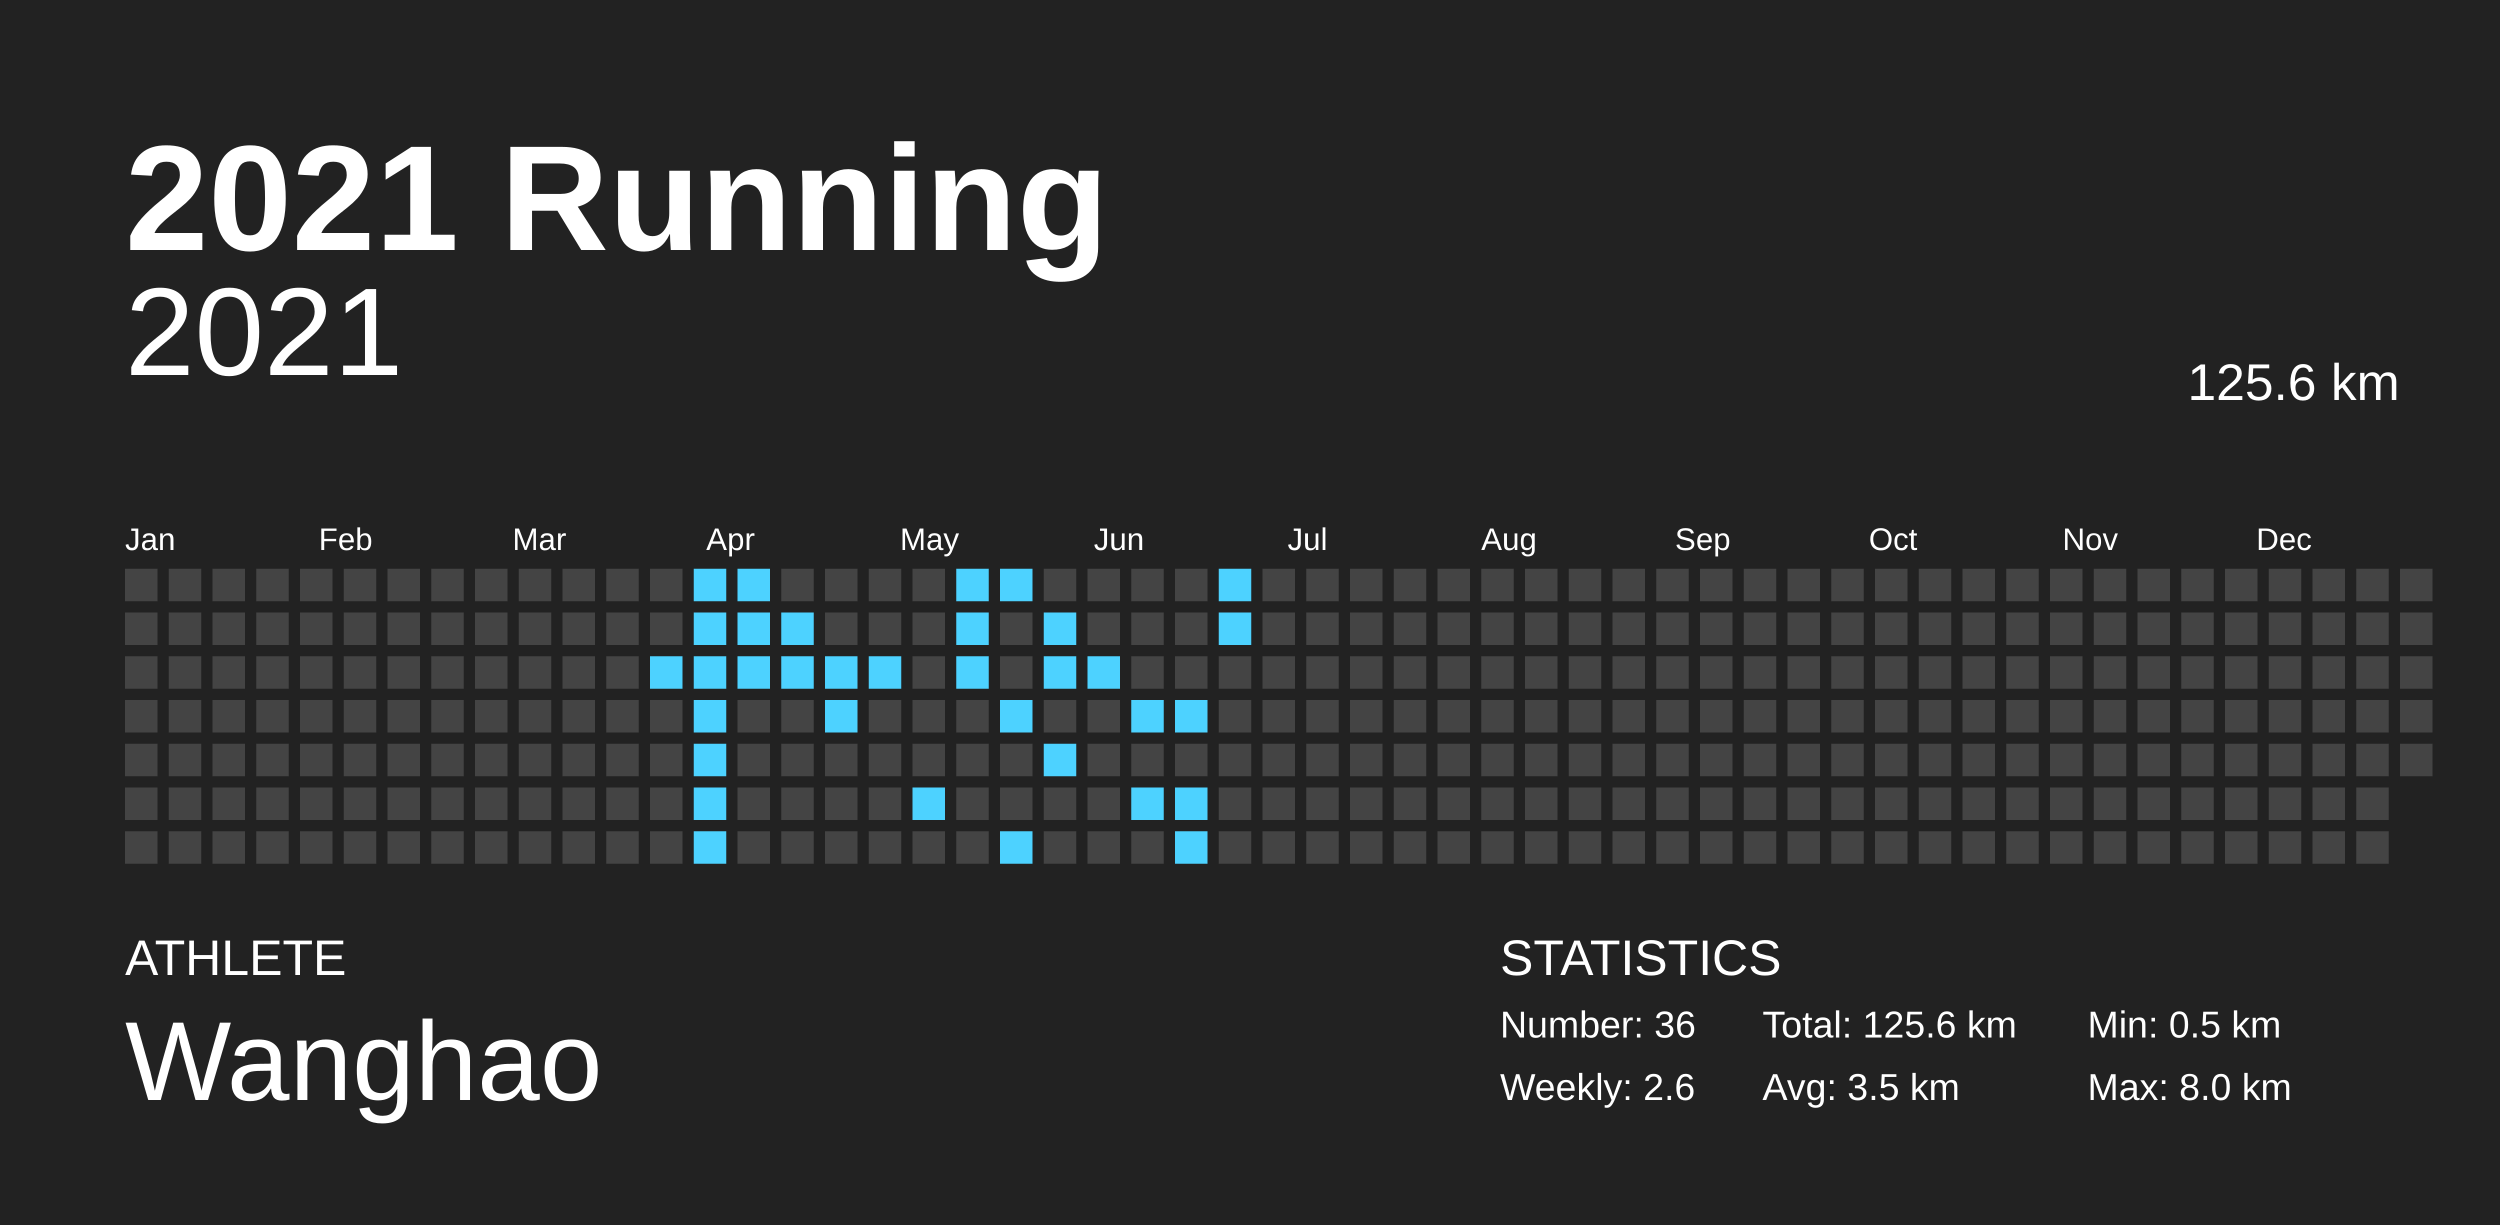
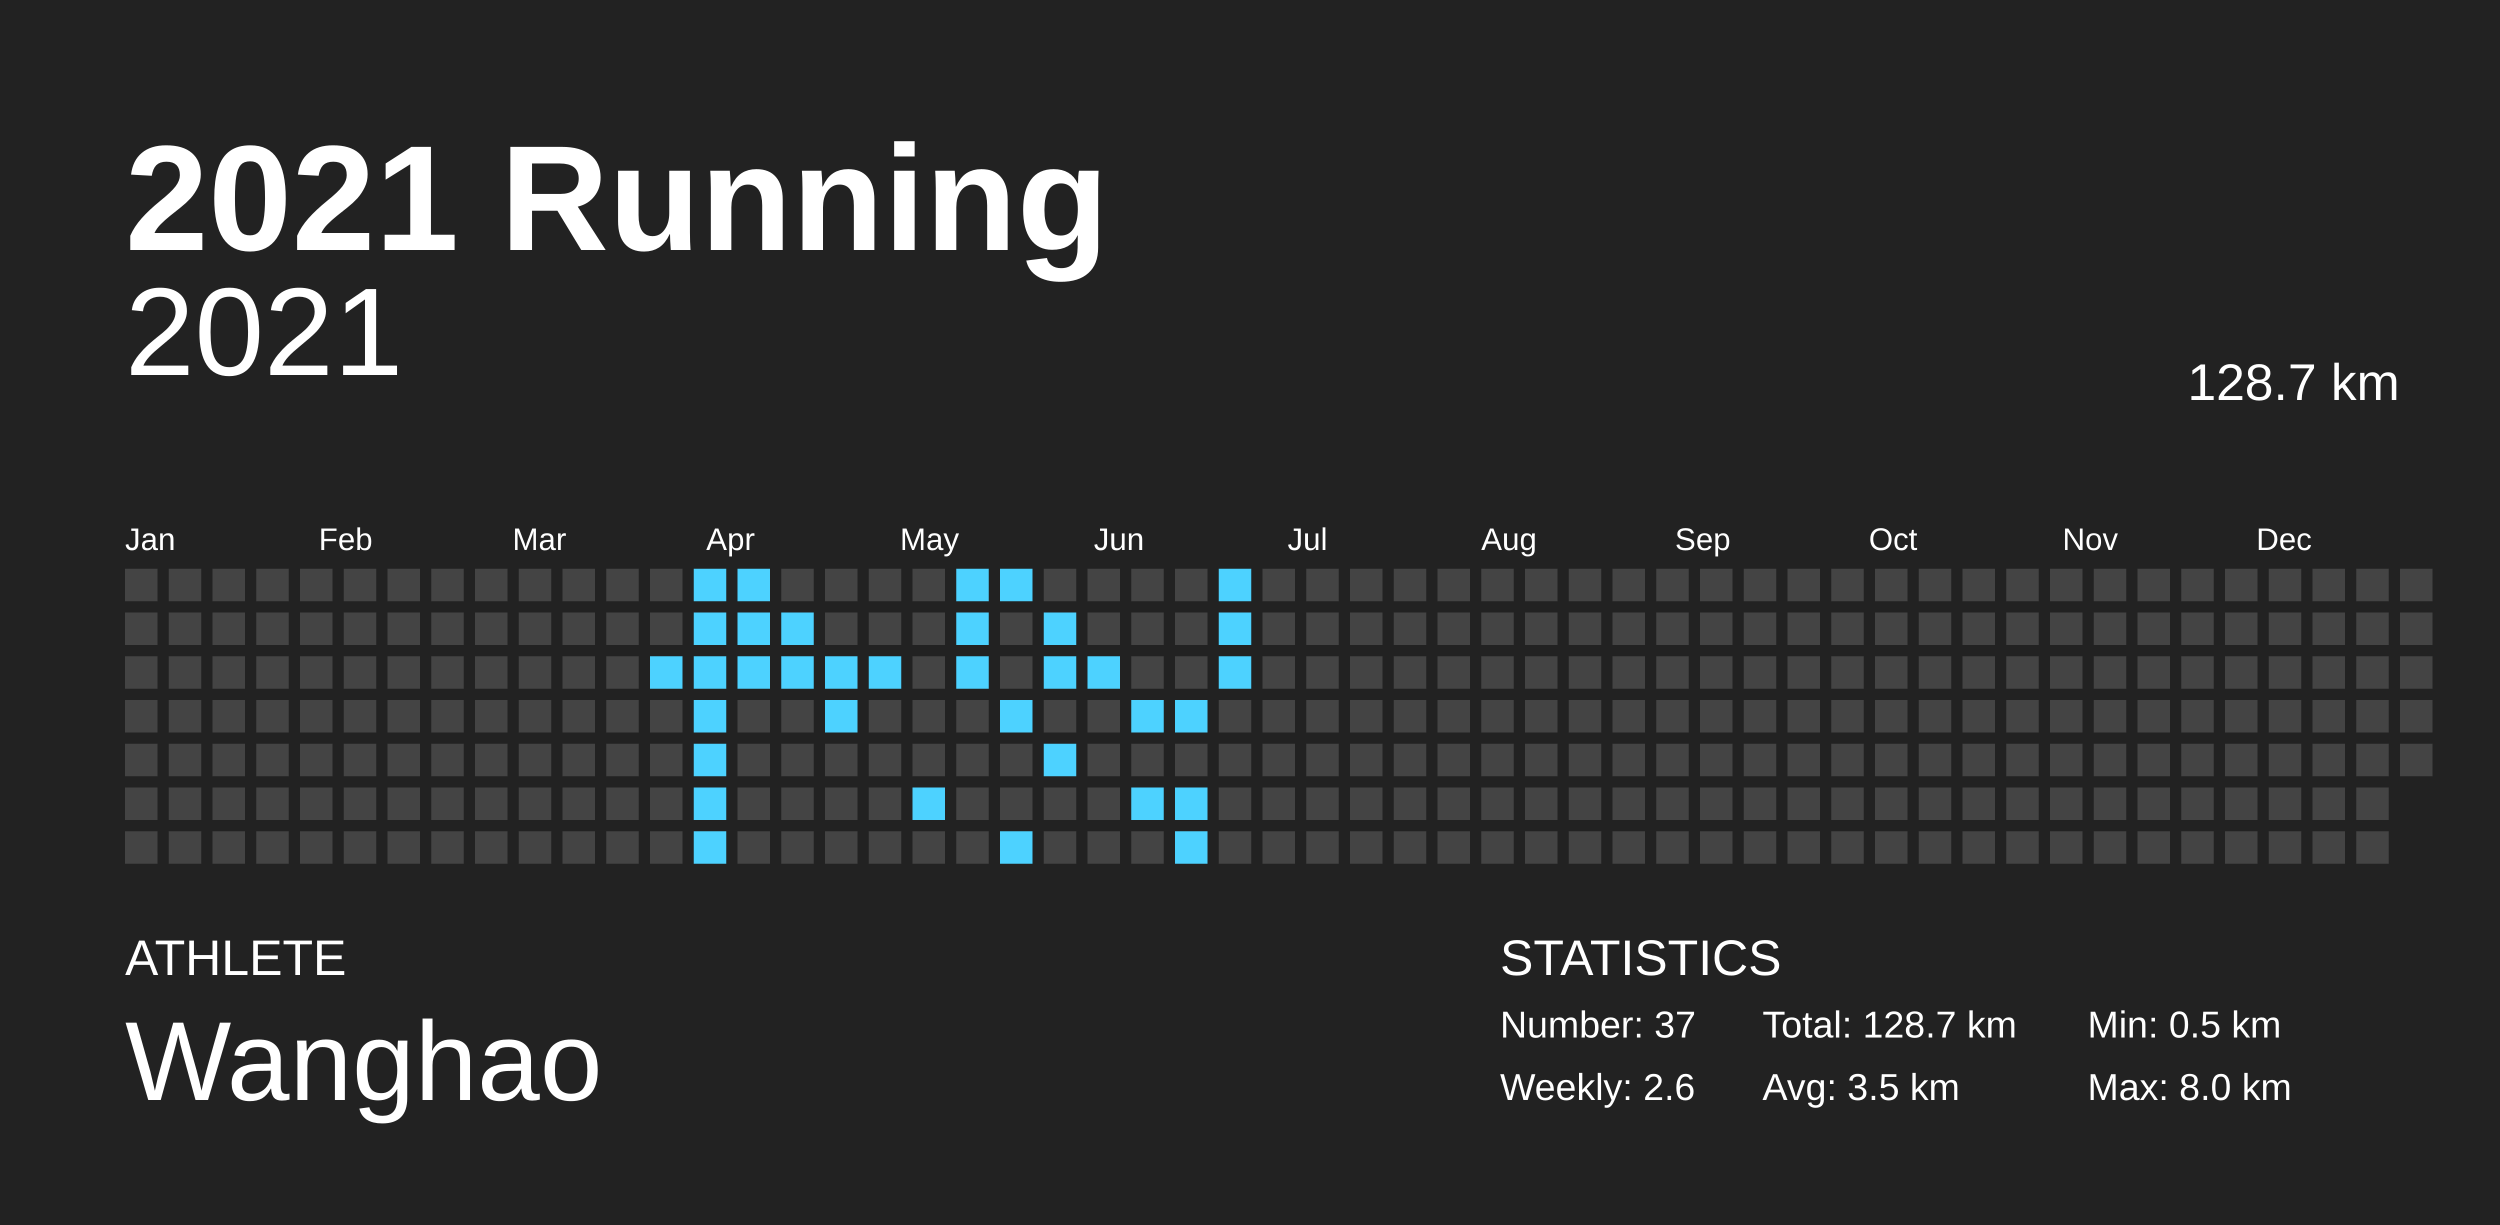
<svg xmlns="http://www.w3.org/2000/svg" baseProfile="full" height="98mm" version="1.1" viewBox="0,0,200,98" width="200mm">
  <defs />
  <rect fill="#222222" height="98" width="200" x="0" y="0" />
  <text fill="#FFFFFF" style="font-size:12px; font-family:Arial; font-weight:bold;" x="10" y="20">2021 Running</text>
  <text fill="#FFFFFF" style="font-size:4px; font-family:Arial" x="10" y="78">ATHLETE</text>
  <text fill="#FFFFFF" style="font-size:9px; font-family:Arial" x="10" y="88">Wanghao</text>
  <text fill="#FFFFFF" style="font-size:4px; font-family:Arial" x="120" y="78">STATISTICS</text>
-   <text fill="#FFFFFF" style="font-size:3px; font-family:Arial" x="120" y="83">Number: 36</text>
+   <text fill="#FFFFFF" style="font-size:3px; font-family:Arial" x="120" y="83">Number: 37</text>
  <text fill="#FFFFFF" style="font-size:3px; font-family:Arial" x="120" y="88">Weekly: 2.6</text>
-   <text fill="#FFFFFF" style="font-size:3px; font-family:Arial" x="141" y="83">Total: 125.6 km</text>
+   <text fill="#FFFFFF" style="font-size:3px; font-family:Arial" x="141" y="83">Total: 128.7 km</text>
  <text fill="#FFFFFF" style="font-size:3px; font-family:Arial" x="141" y="88">Avg: 3.5 km</text>
  <text fill="#FFFFFF" style="font-size:3px; font-family:Arial" x="167" y="83">Min: 0.5 km</text>
  <text fill="#FFFFFF" style="font-size:3px; font-family:Arial" x="167" y="88">Max: 8.0 km</text>
  <text alignment-baseline="hanging" fill="#FFFFFF" style="font-size:10.0px; font-family:Arial;" x="10" y="30">2021</text>
-   <text alignment-baseline="hanging" fill="#FFFFFF" style="font-size:4.125px; font-family:Arial;" x="175" y="32">125.6 km</text>
+   <text alignment-baseline="hanging" fill="#FFFFFF" style="font-size:4.125px; font-family:Arial;" x="175" y="32">128.7 km</text>
  <text fill="#FFFFFF" style="font-size:2.5px; font-family:Arial" x="10.0" y="44">Jan</text>
  <text fill="#FFFFFF" style="font-size:2.5px; font-family:Arial" x="25.5" y="44">Feb</text>
  <text fill="#FFFFFF" style="font-size:2.5px; font-family:Arial" x="41.0" y="44">Mar</text>
  <text fill="#FFFFFF" style="font-size:2.5px; font-family:Arial" x="56.5" y="44">Apr</text>
  <text fill="#FFFFFF" style="font-size:2.5px; font-family:Arial" x="72.0" y="44">May</text>
  <text fill="#FFFFFF" style="font-size:2.5px; font-family:Arial" x="87.5" y="44">Jun</text>
  <text fill="#FFFFFF" style="font-size:2.5px; font-family:Arial" x="103.0" y="44">Jul</text>
  <text fill="#FFFFFF" style="font-size:2.5px; font-family:Arial" x="118.5" y="44">Aug</text>
  <text fill="#FFFFFF" style="font-size:2.5px; font-family:Arial" x="134.0" y="44">Sep</text>
  <text fill="#FFFFFF" style="font-size:2.5px; font-family:Arial" x="149.5" y="44">Oct</text>
  <text fill="#FFFFFF" style="font-size:2.5px; font-family:Arial" x="165.0" y="44">Nov</text>
  <text fill="#FFFFFF" style="font-size:2.5px; font-family:Arial" x="180.5" y="44">Dec</text>
  <rect fill="#444444" height="2.6" width="2.6" x="10.0" y="45.5" />
  <rect fill="#444444" height="2.6" width="2.6" x="10.0" y="49.0" />
  <rect fill="#444444" height="2.6" width="2.6" x="10.0" y="52.5" />
  <rect fill="#444444" height="2.6" width="2.6" x="10.0" y="56.0" />
  <rect fill="#444444" height="2.6" width="2.6" x="10.0" y="59.5" />
  <rect fill="#444444" height="2.6" width="2.6" x="10.0" y="63.0" />
  <rect fill="#444444" height="2.6" width="2.6" x="10.0" y="66.5" />
  <rect fill="#444444" height="2.6" width="2.6" x="13.5" y="45.5" />
  <rect fill="#444444" height="2.6" width="2.6" x="13.5" y="49.0" />
  <rect fill="#444444" height="2.6" width="2.6" x="13.5" y="52.5" />
  <rect fill="#444444" height="2.6" width="2.6" x="13.5" y="56.0" />
  <rect fill="#444444" height="2.6" width="2.6" x="13.5" y="59.5" />
  <rect fill="#444444" height="2.6" width="2.6" x="13.5" y="63.0" />
  <rect fill="#444444" height="2.6" width="2.6" x="13.5" y="66.5" />
  <rect fill="#444444" height="2.6" width="2.6" x="17.0" y="45.5" />
  <rect fill="#444444" height="2.6" width="2.6" x="17.0" y="49.0" />
  <rect fill="#444444" height="2.6" width="2.6" x="17.0" y="52.5" />
  <rect fill="#444444" height="2.6" width="2.6" x="17.0" y="56.0" />
  <rect fill="#444444" height="2.6" width="2.6" x="17.0" y="59.5" />
  <rect fill="#444444" height="2.6" width="2.6" x="17.0" y="63.0" />
  <rect fill="#444444" height="2.6" width="2.6" x="17.0" y="66.5" />
  <rect fill="#444444" height="2.6" width="2.6" x="20.5" y="45.5" />
  <rect fill="#444444" height="2.6" width="2.6" x="20.5" y="49.0" />
  <rect fill="#444444" height="2.6" width="2.6" x="20.5" y="52.5" />
  <rect fill="#444444" height="2.6" width="2.6" x="20.5" y="56.0" />
  <rect fill="#444444" height="2.6" width="2.6" x="20.5" y="59.5" />
  <rect fill="#444444" height="2.6" width="2.6" x="20.5" y="63.0" />
  <rect fill="#444444" height="2.6" width="2.6" x="20.5" y="66.5" />
  <rect fill="#444444" height="2.6" width="2.6" x="24.0" y="45.5" />
  <rect fill="#444444" height="2.6" width="2.6" x="24.0" y="49.0" />
  <rect fill="#444444" height="2.6" width="2.6" x="24.0" y="52.5" />
  <rect fill="#444444" height="2.6" width="2.6" x="24.0" y="56.0" />
  <rect fill="#444444" height="2.6" width="2.6" x="24.0" y="59.5" />
  <rect fill="#444444" height="2.6" width="2.6" x="24.0" y="63.0" />
  <rect fill="#444444" height="2.6" width="2.6" x="24.0" y="66.5" />
  <rect fill="#444444" height="2.6" width="2.6" x="27.5" y="45.5" />
  <rect fill="#444444" height="2.6" width="2.6" x="27.5" y="49.0" />
  <rect fill="#444444" height="2.6" width="2.6" x="27.5" y="52.5" />
  <rect fill="#444444" height="2.6" width="2.6" x="27.5" y="56.0" />
  <rect fill="#444444" height="2.6" width="2.6" x="27.5" y="59.5" />
  <rect fill="#444444" height="2.6" width="2.6" x="27.5" y="63.0" />
  <rect fill="#444444" height="2.6" width="2.6" x="27.5" y="66.5" />
  <rect fill="#444444" height="2.6" width="2.6" x="31.0" y="45.5" />
  <rect fill="#444444" height="2.6" width="2.6" x="31.0" y="49.0" />
  <rect fill="#444444" height="2.6" width="2.6" x="31.0" y="52.5" />
  <rect fill="#444444" height="2.6" width="2.6" x="31.0" y="56.0" />
  <rect fill="#444444" height="2.6" width="2.6" x="31.0" y="59.5" />
  <rect fill="#444444" height="2.6" width="2.6" x="31.0" y="63.0" />
  <rect fill="#444444" height="2.6" width="2.6" x="31.0" y="66.5" />
  <rect fill="#444444" height="2.6" width="2.6" x="34.5" y="45.5" />
  <rect fill="#444444" height="2.6" width="2.6" x="34.5" y="49.0" />
  <rect fill="#444444" height="2.6" width="2.6" x="34.5" y="52.5" />
  <rect fill="#444444" height="2.6" width="2.6" x="34.5" y="56.0" />
  <rect fill="#444444" height="2.6" width="2.6" x="34.5" y="59.5" />
  <rect fill="#444444" height="2.6" width="2.6" x="34.5" y="63.0" />
  <rect fill="#444444" height="2.6" width="2.6" x="34.5" y="66.5" />
  <rect fill="#444444" height="2.6" width="2.6" x="38.0" y="45.5" />
  <rect fill="#444444" height="2.6" width="2.6" x="38.0" y="49.0" />
  <rect fill="#444444" height="2.6" width="2.6" x="38.0" y="52.5" />
  <rect fill="#444444" height="2.6" width="2.6" x="38.0" y="56.0" />
  <rect fill="#444444" height="2.6" width="2.6" x="38.0" y="59.5" />
  <rect fill="#444444" height="2.6" width="2.6" x="38.0" y="63.0" />
  <rect fill="#444444" height="2.6" width="2.6" x="38.0" y="66.5" />
  <rect fill="#444444" height="2.6" width="2.6" x="41.5" y="45.5" />
  <rect fill="#444444" height="2.6" width="2.6" x="41.5" y="49.0" />
  <rect fill="#444444" height="2.6" width="2.6" x="41.5" y="52.5" />
  <rect fill="#444444" height="2.6" width="2.6" x="41.5" y="56.0" />
  <rect fill="#444444" height="2.6" width="2.6" x="41.5" y="59.5" />
  <rect fill="#444444" height="2.6" width="2.6" x="41.5" y="63.0" />
  <rect fill="#444444" height="2.6" width="2.6" x="41.5" y="66.5" />
  <rect fill="#444444" height="2.6" width="2.6" x="45.0" y="45.5" />
  <rect fill="#444444" height="2.6" width="2.6" x="45.0" y="49.0" />
  <rect fill="#444444" height="2.6" width="2.6" x="45.0" y="52.5" />
  <rect fill="#444444" height="2.6" width="2.6" x="45.0" y="56.0" />
  <rect fill="#444444" height="2.6" width="2.6" x="45.0" y="59.5" />
  <rect fill="#444444" height="2.6" width="2.6" x="45.0" y="63.0" />
  <rect fill="#444444" height="2.6" width="2.6" x="45.0" y="66.5" />
  <rect fill="#444444" height="2.6" width="2.6" x="48.5" y="45.5" />
  <rect fill="#444444" height="2.6" width="2.6" x="48.5" y="49.0" />
  <rect fill="#444444" height="2.6" width="2.6" x="48.5" y="52.5" />
  <rect fill="#444444" height="2.6" width="2.6" x="48.5" y="56.0" />
  <rect fill="#444444" height="2.6" width="2.6" x="48.5" y="59.5" />
  <rect fill="#444444" height="2.6" width="2.6" x="48.5" y="63.0" />
  <rect fill="#444444" height="2.6" width="2.6" x="48.5" y="66.5" />
  <rect fill="#444444" height="2.6" width="2.6" x="52.0" y="45.5" />
  <rect fill="#444444" height="2.6" width="2.6" x="52.0" y="49.0" />
  <rect fill="#4dd2ff" height="2.6" width="2.6" x="52.0" y="52.5" />
  <rect fill="#444444" height="2.6" width="2.6" x="52.0" y="56.0" />
  <rect fill="#444444" height="2.6" width="2.6" x="52.0" y="59.5" />
  <rect fill="#444444" height="2.6" width="2.6" x="52.0" y="63.0" />
  <rect fill="#444444" height="2.6" width="2.6" x="52.0" y="66.5" />
  <rect fill="#4dd2ff" height="2.6" width="2.6" x="55.5" y="45.5" />
  <rect fill="#4dd2ff" height="2.6" width="2.6" x="55.5" y="49.0" />
  <rect fill="#4dd2ff" height="2.6" width="2.6" x="55.5" y="52.5" />
  <rect fill="#4dd2ff" height="2.6" width="2.6" x="55.5" y="56.0" />
  <rect fill="#4dd2ff" height="2.6" width="2.6" x="55.5" y="59.5" />
  <rect fill="#4dd2ff" height="2.6" width="2.6" x="55.5" y="63.0" />
  <rect fill="#4dd2ff" height="2.6" width="2.6" x="55.5" y="66.5" />
  <rect fill="#4dd2ff" height="2.6" width="2.6" x="59.0" y="45.5" />
  <rect fill="#4dd2ff" height="2.6" width="2.6" x="59.0" y="49.0" />
  <rect fill="#4dd2ff" height="2.6" width="2.6" x="59.0" y="52.5" />
  <rect fill="#444444" height="2.6" width="2.6" x="59.0" y="56.0" />
  <rect fill="#444444" height="2.6" width="2.6" x="59.0" y="59.5" />
  <rect fill="#444444" height="2.6" width="2.6" x="59.0" y="63.0" />
  <rect fill="#444444" height="2.6" width="2.6" x="59.0" y="66.5" />
  <rect fill="#444444" height="2.6" width="2.6" x="62.5" y="45.5" />
  <rect fill="#4dd2ff" height="2.6" width="2.6" x="62.5" y="49.0" />
  <rect fill="#4dd2ff" height="2.6" width="2.6" x="62.5" y="52.5" />
  <rect fill="#444444" height="2.6" width="2.6" x="62.5" y="56.0" />
  <rect fill="#444444" height="2.6" width="2.6" x="62.5" y="59.5" />
  <rect fill="#444444" height="2.6" width="2.6" x="62.5" y="63.0" />
  <rect fill="#444444" height="2.6" width="2.6" x="62.5" y="66.5" />
  <rect fill="#444444" height="2.6" width="2.6" x="66.0" y="45.5" />
  <rect fill="#444444" height="2.6" width="2.6" x="66.0" y="49.0" />
  <rect fill="#4dd2ff" height="2.6" width="2.6" x="66.0" y="52.5" />
  <rect fill="#4dd2ff" height="2.6" width="2.6" x="66.0" y="56.0" />
  <rect fill="#444444" height="2.6" width="2.6" x="66.0" y="59.5" />
  <rect fill="#444444" height="2.6" width="2.6" x="66.0" y="63.0" />
  <rect fill="#444444" height="2.6" width="2.6" x="66.0" y="66.5" />
  <rect fill="#444444" height="2.6" width="2.6" x="69.5" y="45.5" />
  <rect fill="#444444" height="2.6" width="2.6" x="69.5" y="49.0" />
  <rect fill="#4dd2ff" height="2.6" width="2.6" x="69.5" y="52.5" />
  <rect fill="#444444" height="2.6" width="2.6" x="69.5" y="56.0" />
  <rect fill="#444444" height="2.6" width="2.6" x="69.5" y="59.5" />
  <rect fill="#444444" height="2.6" width="2.6" x="69.5" y="63.0" />
  <rect fill="#444444" height="2.6" width="2.6" x="69.5" y="66.5" />
  <rect fill="#444444" height="2.6" width="2.6" x="73.0" y="45.5" />
  <rect fill="#444444" height="2.6" width="2.6" x="73.0" y="49.0" />
  <rect fill="#444444" height="2.6" width="2.6" x="73.0" y="52.5" />
  <rect fill="#444444" height="2.6" width="2.6" x="73.0" y="56.0" />
  <rect fill="#444444" height="2.6" width="2.6" x="73.0" y="59.5" />
  <rect fill="#4dd2ff" height="2.6" width="2.6" x="73.0" y="63.0" />
  <rect fill="#444444" height="2.6" width="2.6" x="73.0" y="66.5" />
  <rect fill="#4dd2ff" height="2.6" width="2.6" x="76.5" y="45.5" />
  <rect fill="#4dd2ff" height="2.6" width="2.6" x="76.5" y="49.0" />
  <rect fill="#4dd2ff" height="2.6" width="2.6" x="76.5" y="52.5" />
  <rect fill="#444444" height="2.6" width="2.6" x="76.5" y="56.0" />
  <rect fill="#444444" height="2.6" width="2.6" x="76.5" y="59.5" />
  <rect fill="#444444" height="2.6" width="2.6" x="76.5" y="63.0" />
  <rect fill="#444444" height="2.6" width="2.6" x="76.5" y="66.5" />
  <rect fill="#4dd2ff" height="2.6" width="2.6" x="80.0" y="45.5" />
  <rect fill="#444444" height="2.6" width="2.6" x="80.0" y="49.0" />
  <rect fill="#444444" height="2.6" width="2.6" x="80.0" y="52.5" />
  <rect fill="#4dd2ff" height="2.6" width="2.6" x="80.0" y="56.0" />
  <rect fill="#444444" height="2.6" width="2.6" x="80.0" y="59.5" />
  <rect fill="#444444" height="2.6" width="2.6" x="80.0" y="63.0" />
  <rect fill="#4dd2ff" height="2.6" width="2.6" x="80.0" y="66.5" />
  <rect fill="#444444" height="2.6" width="2.6" x="83.5" y="45.5" />
  <rect fill="#4dd2ff" height="2.6" width="2.6" x="83.5" y="49.0" />
  <rect fill="#4dd2ff" height="2.6" width="2.6" x="83.5" y="52.5" />
  <rect fill="#444444" height="2.6" width="2.6" x="83.5" y="56.0" />
  <rect fill="#4dd2ff" height="2.6" width="2.6" x="83.5" y="59.5" />
  <rect fill="#444444" height="2.6" width="2.6" x="83.5" y="63.0" />
  <rect fill="#444444" height="2.6" width="2.6" x="83.5" y="66.5" />
  <rect fill="#444444" height="2.6" width="2.6" x="87.0" y="45.5" />
  <rect fill="#444444" height="2.6" width="2.6" x="87.0" y="49.0" />
  <rect fill="#4dd2ff" height="2.6" width="2.6" x="87.0" y="52.5" />
  <rect fill="#444444" height="2.6" width="2.6" x="87.0" y="56.0" />
  <rect fill="#444444" height="2.6" width="2.6" x="87.0" y="59.5" />
  <rect fill="#444444" height="2.6" width="2.6" x="87.0" y="63.0" />
  <rect fill="#444444" height="2.6" width="2.6" x="87.0" y="66.5" />
  <rect fill="#444444" height="2.6" width="2.6" x="90.5" y="45.5" />
  <rect fill="#444444" height="2.6" width="2.6" x="90.5" y="49.0" />
  <rect fill="#444444" height="2.6" width="2.6" x="90.5" y="52.5" />
  <rect fill="#4dd2ff" height="2.6" width="2.6" x="90.5" y="56.0" />
  <rect fill="#444444" height="2.6" width="2.6" x="90.5" y="59.5" />
  <rect fill="#4dd2ff" height="2.6" width="2.6" x="90.5" y="63.0" />
  <rect fill="#444444" height="2.6" width="2.6" x="90.5" y="66.5" />
  <rect fill="#444444" height="2.6" width="2.6" x="94.0" y="45.5" />
  <rect fill="#444444" height="2.6" width="2.6" x="94.0" y="49.0" />
  <rect fill="#444444" height="2.6" width="2.6" x="94.0" y="52.5" />
  <rect fill="#4dd2ff" height="2.6" width="2.6" x="94.0" y="56.0" />
  <rect fill="#444444" height="2.6" width="2.6" x="94.0" y="59.5" />
  <rect fill="#4dd2ff" height="2.6" width="2.6" x="94.0" y="63.0" />
  <rect fill="#4dd2ff" height="2.6" width="2.6" x="94.0" y="66.5" />
  <rect fill="#4dd2ff" height="2.6" width="2.6" x="97.5" y="45.5" />
  <rect fill="#4dd2ff" height="2.6" width="2.6" x="97.5" y="49.0" />
-   <rect fill="#444444" height="2.6" width="2.6" x="97.5" y="52.5" />
+   <rect fill="#4dd2ff" height="2.6" width="2.6" x="97.5" y="52.5" />
  <rect fill="#444444" height="2.6" width="2.6" x="97.5" y="56.0" />
  <rect fill="#444444" height="2.6" width="2.6" x="97.5" y="59.5" />
  <rect fill="#444444" height="2.6" width="2.6" x="97.5" y="63.0" />
  <rect fill="#444444" height="2.6" width="2.6" x="97.5" y="66.5" />
  <rect fill="#444444" height="2.6" width="2.6" x="101.0" y="45.5" />
  <rect fill="#444444" height="2.6" width="2.6" x="101.0" y="49.0" />
  <rect fill="#444444" height="2.6" width="2.6" x="101.0" y="52.5" />
  <rect fill="#444444" height="2.6" width="2.6" x="101.0" y="56.0" />
  <rect fill="#444444" height="2.6" width="2.6" x="101.0" y="59.5" />
  <rect fill="#444444" height="2.6" width="2.6" x="101.0" y="63.0" />
  <rect fill="#444444" height="2.6" width="2.6" x="101.0" y="66.5" />
  <rect fill="#444444" height="2.6" width="2.6" x="104.5" y="45.5" />
  <rect fill="#444444" height="2.6" width="2.6" x="104.5" y="49.0" />
  <rect fill="#444444" height="2.6" width="2.6" x="104.5" y="52.5" />
  <rect fill="#444444" height="2.6" width="2.6" x="104.5" y="56.0" />
  <rect fill="#444444" height="2.6" width="2.6" x="104.5" y="59.5" />
  <rect fill="#444444" height="2.6" width="2.6" x="104.5" y="63.0" />
  <rect fill="#444444" height="2.6" width="2.6" x="104.5" y="66.5" />
  <rect fill="#444444" height="2.6" width="2.6" x="108.0" y="45.5" />
  <rect fill="#444444" height="2.6" width="2.6" x="108.0" y="49.0" />
  <rect fill="#444444" height="2.6" width="2.6" x="108.0" y="52.5" />
  <rect fill="#444444" height="2.6" width="2.6" x="108.0" y="56.0" />
  <rect fill="#444444" height="2.6" width="2.6" x="108.0" y="59.5" />
  <rect fill="#444444" height="2.6" width="2.6" x="108.0" y="63.0" />
  <rect fill="#444444" height="2.6" width="2.6" x="108.0" y="66.5" />
  <rect fill="#444444" height="2.6" width="2.6" x="111.5" y="45.5" />
  <rect fill="#444444" height="2.6" width="2.6" x="111.5" y="49.0" />
  <rect fill="#444444" height="2.6" width="2.6" x="111.5" y="52.5" />
  <rect fill="#444444" height="2.6" width="2.6" x="111.5" y="56.0" />
  <rect fill="#444444" height="2.6" width="2.6" x="111.5" y="59.5" />
  <rect fill="#444444" height="2.6" width="2.6" x="111.5" y="63.0" />
  <rect fill="#444444" height="2.6" width="2.6" x="111.5" y="66.5" />
  <rect fill="#444444" height="2.6" width="2.6" x="115.0" y="45.5" />
  <rect fill="#444444" height="2.6" width="2.6" x="115.0" y="49.0" />
  <rect fill="#444444" height="2.6" width="2.6" x="115.0" y="52.5" />
  <rect fill="#444444" height="2.6" width="2.6" x="115.0" y="56.0" />
  <rect fill="#444444" height="2.6" width="2.6" x="115.0" y="59.5" />
  <rect fill="#444444" height="2.6" width="2.6" x="115.0" y="63.0" />
  <rect fill="#444444" height="2.6" width="2.6" x="115.0" y="66.5" />
  <rect fill="#444444" height="2.6" width="2.6" x="118.5" y="45.5" />
  <rect fill="#444444" height="2.6" width="2.6" x="118.5" y="49.0" />
  <rect fill="#444444" height="2.6" width="2.6" x="118.5" y="52.5" />
  <rect fill="#444444" height="2.6" width="2.6" x="118.5" y="56.0" />
  <rect fill="#444444" height="2.6" width="2.6" x="118.5" y="59.5" />
  <rect fill="#444444" height="2.6" width="2.6" x="118.5" y="63.0" />
  <rect fill="#444444" height="2.6" width="2.6" x="118.5" y="66.5" />
  <rect fill="#444444" height="2.6" width="2.6" x="122.0" y="45.5" />
  <rect fill="#444444" height="2.6" width="2.6" x="122.0" y="49.0" />
  <rect fill="#444444" height="2.6" width="2.6" x="122.0" y="52.5" />
  <rect fill="#444444" height="2.6" width="2.6" x="122.0" y="56.0" />
  <rect fill="#444444" height="2.6" width="2.6" x="122.0" y="59.5" />
  <rect fill="#444444" height="2.6" width="2.6" x="122.0" y="63.0" />
  <rect fill="#444444" height="2.6" width="2.6" x="122.0" y="66.5" />
  <rect fill="#444444" height="2.6" width="2.6" x="125.5" y="45.5" />
  <rect fill="#444444" height="2.6" width="2.6" x="125.5" y="49.0" />
  <rect fill="#444444" height="2.6" width="2.6" x="125.5" y="52.5" />
  <rect fill="#444444" height="2.6" width="2.6" x="125.5" y="56.0" />
  <rect fill="#444444" height="2.6" width="2.6" x="125.5" y="59.5" />
  <rect fill="#444444" height="2.6" width="2.6" x="125.5" y="63.0" />
  <rect fill="#444444" height="2.6" width="2.6" x="125.5" y="66.5" />
  <rect fill="#444444" height="2.6" width="2.6" x="129.0" y="45.5" />
  <rect fill="#444444" height="2.6" width="2.6" x="129.0" y="49.0" />
  <rect fill="#444444" height="2.6" width="2.6" x="129.0" y="52.5" />
  <rect fill="#444444" height="2.6" width="2.6" x="129.0" y="56.0" />
  <rect fill="#444444" height="2.6" width="2.6" x="129.0" y="59.5" />
  <rect fill="#444444" height="2.6" width="2.6" x="129.0" y="63.0" />
  <rect fill="#444444" height="2.6" width="2.6" x="129.0" y="66.5" />
  <rect fill="#444444" height="2.6" width="2.6" x="132.5" y="45.5" />
  <rect fill="#444444" height="2.6" width="2.6" x="132.5" y="49.0" />
  <rect fill="#444444" height="2.6" width="2.6" x="132.5" y="52.5" />
  <rect fill="#444444" height="2.6" width="2.6" x="132.5" y="56.0" />
  <rect fill="#444444" height="2.6" width="2.6" x="132.5" y="59.5" />
  <rect fill="#444444" height="2.6" width="2.6" x="132.5" y="63.0" />
  <rect fill="#444444" height="2.6" width="2.6" x="132.5" y="66.5" />
  <rect fill="#444444" height="2.6" width="2.6" x="136.0" y="45.5" />
  <rect fill="#444444" height="2.6" width="2.6" x="136.0" y="49.0" />
  <rect fill="#444444" height="2.6" width="2.6" x="136.0" y="52.5" />
  <rect fill="#444444" height="2.6" width="2.6" x="136.0" y="56.0" />
  <rect fill="#444444" height="2.6" width="2.6" x="136.0" y="59.5" />
  <rect fill="#444444" height="2.6" width="2.6" x="136.0" y="63.0" />
  <rect fill="#444444" height="2.6" width="2.6" x="136.0" y="66.5" />
  <rect fill="#444444" height="2.6" width="2.6" x="139.5" y="45.5" />
  <rect fill="#444444" height="2.6" width="2.6" x="139.5" y="49.0" />
  <rect fill="#444444" height="2.6" width="2.6" x="139.5" y="52.5" />
  <rect fill="#444444" height="2.6" width="2.6" x="139.5" y="56.0" />
  <rect fill="#444444" height="2.6" width="2.6" x="139.5" y="59.5" />
  <rect fill="#444444" height="2.6" width="2.6" x="139.5" y="63.0" />
  <rect fill="#444444" height="2.6" width="2.6" x="139.5" y="66.5" />
  <rect fill="#444444" height="2.6" width="2.6" x="143.0" y="45.5" />
  <rect fill="#444444" height="2.6" width="2.6" x="143.0" y="49.0" />
  <rect fill="#444444" height="2.6" width="2.6" x="143.0" y="52.5" />
  <rect fill="#444444" height="2.6" width="2.6" x="143.0" y="56.0" />
  <rect fill="#444444" height="2.6" width="2.6" x="143.0" y="59.5" />
  <rect fill="#444444" height="2.6" width="2.6" x="143.0" y="63.0" />
  <rect fill="#444444" height="2.6" width="2.6" x="143.0" y="66.5" />
  <rect fill="#444444" height="2.6" width="2.6" x="146.5" y="45.5" />
  <rect fill="#444444" height="2.6" width="2.6" x="146.5" y="49.0" />
  <rect fill="#444444" height="2.6" width="2.6" x="146.5" y="52.5" />
  <rect fill="#444444" height="2.6" width="2.6" x="146.5" y="56.0" />
  <rect fill="#444444" height="2.6" width="2.6" x="146.5" y="59.5" />
  <rect fill="#444444" height="2.6" width="2.6" x="146.5" y="63.0" />
  <rect fill="#444444" height="2.6" width="2.6" x="146.5" y="66.5" />
  <rect fill="#444444" height="2.6" width="2.6" x="150.0" y="45.5" />
  <rect fill="#444444" height="2.6" width="2.6" x="150.0" y="49.0" />
  <rect fill="#444444" height="2.6" width="2.6" x="150.0" y="52.5" />
  <rect fill="#444444" height="2.6" width="2.6" x="150.0" y="56.0" />
  <rect fill="#444444" height="2.6" width="2.6" x="150.0" y="59.5" />
  <rect fill="#444444" height="2.6" width="2.6" x="150.0" y="63.0" />
  <rect fill="#444444" height="2.6" width="2.6" x="150.0" y="66.5" />
  <rect fill="#444444" height="2.6" width="2.6" x="153.5" y="45.5" />
  <rect fill="#444444" height="2.6" width="2.6" x="153.5" y="49.0" />
  <rect fill="#444444" height="2.6" width="2.6" x="153.5" y="52.5" />
  <rect fill="#444444" height="2.6" width="2.6" x="153.5" y="56.0" />
  <rect fill="#444444" height="2.6" width="2.6" x="153.5" y="59.5" />
  <rect fill="#444444" height="2.6" width="2.6" x="153.5" y="63.0" />
  <rect fill="#444444" height="2.6" width="2.6" x="153.5" y="66.5" />
  <rect fill="#444444" height="2.6" width="2.6" x="157.0" y="45.5" />
  <rect fill="#444444" height="2.6" width="2.6" x="157.0" y="49.0" />
  <rect fill="#444444" height="2.6" width="2.6" x="157.0" y="52.5" />
  <rect fill="#444444" height="2.6" width="2.6" x="157.0" y="56.0" />
  <rect fill="#444444" height="2.6" width="2.6" x="157.0" y="59.5" />
  <rect fill="#444444" height="2.6" width="2.6" x="157.0" y="63.0" />
  <rect fill="#444444" height="2.6" width="2.6" x="157.0" y="66.5" />
  <rect fill="#444444" height="2.6" width="2.6" x="160.5" y="45.5" />
  <rect fill="#444444" height="2.6" width="2.6" x="160.5" y="49.0" />
  <rect fill="#444444" height="2.6" width="2.6" x="160.5" y="52.5" />
  <rect fill="#444444" height="2.6" width="2.6" x="160.5" y="56.0" />
  <rect fill="#444444" height="2.6" width="2.6" x="160.5" y="59.5" />
  <rect fill="#444444" height="2.6" width="2.6" x="160.5" y="63.0" />
  <rect fill="#444444" height="2.6" width="2.6" x="160.5" y="66.5" />
  <rect fill="#444444" height="2.6" width="2.6" x="164.0" y="45.5" />
  <rect fill="#444444" height="2.6" width="2.6" x="164.0" y="49.0" />
  <rect fill="#444444" height="2.6" width="2.6" x="164.0" y="52.5" />
  <rect fill="#444444" height="2.6" width="2.6" x="164.0" y="56.0" />
  <rect fill="#444444" height="2.6" width="2.6" x="164.0" y="59.5" />
  <rect fill="#444444" height="2.6" width="2.6" x="164.0" y="63.0" />
  <rect fill="#444444" height="2.6" width="2.6" x="164.0" y="66.5" />
  <rect fill="#444444" height="2.6" width="2.6" x="167.5" y="45.5" />
  <rect fill="#444444" height="2.6" width="2.6" x="167.5" y="49.0" />
  <rect fill="#444444" height="2.6" width="2.6" x="167.5" y="52.5" />
  <rect fill="#444444" height="2.6" width="2.6" x="167.5" y="56.0" />
  <rect fill="#444444" height="2.6" width="2.6" x="167.5" y="59.5" />
  <rect fill="#444444" height="2.6" width="2.6" x="167.5" y="63.0" />
  <rect fill="#444444" height="2.6" width="2.6" x="167.5" y="66.5" />
  <rect fill="#444444" height="2.6" width="2.6" x="171.0" y="45.5" />
  <rect fill="#444444" height="2.6" width="2.6" x="171.0" y="49.0" />
  <rect fill="#444444" height="2.6" width="2.6" x="171.0" y="52.5" />
  <rect fill="#444444" height="2.6" width="2.6" x="171.0" y="56.0" />
  <rect fill="#444444" height="2.6" width="2.6" x="171.0" y="59.5" />
  <rect fill="#444444" height="2.6" width="2.6" x="171.0" y="63.0" />
  <rect fill="#444444" height="2.6" width="2.6" x="171.0" y="66.5" />
  <rect fill="#444444" height="2.6" width="2.6" x="174.5" y="45.5" />
  <rect fill="#444444" height="2.6" width="2.6" x="174.5" y="49.0" />
  <rect fill="#444444" height="2.6" width="2.6" x="174.5" y="52.5" />
  <rect fill="#444444" height="2.6" width="2.6" x="174.5" y="56.0" />
  <rect fill="#444444" height="2.6" width="2.6" x="174.5" y="59.5" />
  <rect fill="#444444" height="2.6" width="2.6" x="174.5" y="63.0" />
  <rect fill="#444444" height="2.6" width="2.6" x="174.5" y="66.5" />
  <rect fill="#444444" height="2.6" width="2.6" x="178.0" y="45.5" />
  <rect fill="#444444" height="2.6" width="2.6" x="178.0" y="49.0" />
  <rect fill="#444444" height="2.6" width="2.6" x="178.0" y="52.5" />
  <rect fill="#444444" height="2.6" width="2.6" x="178.0" y="56.0" />
  <rect fill="#444444" height="2.6" width="2.6" x="178.0" y="59.5" />
  <rect fill="#444444" height="2.6" width="2.6" x="178.0" y="63.0" />
  <rect fill="#444444" height="2.6" width="2.6" x="178.0" y="66.5" />
  <rect fill="#444444" height="2.6" width="2.6" x="181.5" y="45.5" />
  <rect fill="#444444" height="2.6" width="2.6" x="181.5" y="49.0" />
  <rect fill="#444444" height="2.6" width="2.6" x="181.5" y="52.5" />
  <rect fill="#444444" height="2.6" width="2.6" x="181.5" y="56.0" />
  <rect fill="#444444" height="2.6" width="2.6" x="181.5" y="59.5" />
  <rect fill="#444444" height="2.6" width="2.6" x="181.5" y="63.0" />
  <rect fill="#444444" height="2.6" width="2.6" x="181.5" y="66.5" />
  <rect fill="#444444" height="2.6" width="2.6" x="185.0" y="45.5" />
  <rect fill="#444444" height="2.6" width="2.6" x="185.0" y="49.0" />
  <rect fill="#444444" height="2.6" width="2.6" x="185.0" y="52.5" />
  <rect fill="#444444" height="2.6" width="2.6" x="185.0" y="56.0" />
  <rect fill="#444444" height="2.6" width="2.6" x="185.0" y="59.5" />
  <rect fill="#444444" height="2.6" width="2.6" x="185.0" y="63.0" />
  <rect fill="#444444" height="2.6" width="2.6" x="185.0" y="66.5" />
  <rect fill="#444444" height="2.6" width="2.6" x="188.5" y="45.5" />
  <rect fill="#444444" height="2.6" width="2.6" x="188.5" y="49.0" />
  <rect fill="#444444" height="2.6" width="2.6" x="188.5" y="52.5" />
  <rect fill="#444444" height="2.6" width="2.6" x="188.5" y="56.0" />
  <rect fill="#444444" height="2.6" width="2.6" x="188.5" y="59.5" />
  <rect fill="#444444" height="2.6" width="2.6" x="188.5" y="63.0" />
  <rect fill="#444444" height="2.6" width="2.6" x="188.5" y="66.5" />
  <rect fill="#444444" height="2.6" width="2.6" x="192.0" y="45.5" />
  <rect fill="#444444" height="2.6" width="2.6" x="192.0" y="49.0" />
  <rect fill="#444444" height="2.6" width="2.6" x="192.0" y="52.5" />
  <rect fill="#444444" height="2.6" width="2.6" x="192.0" y="56.0" />
  <rect fill="#444444" height="2.6" width="2.6" x="192.0" y="59.5" />
</svg>
